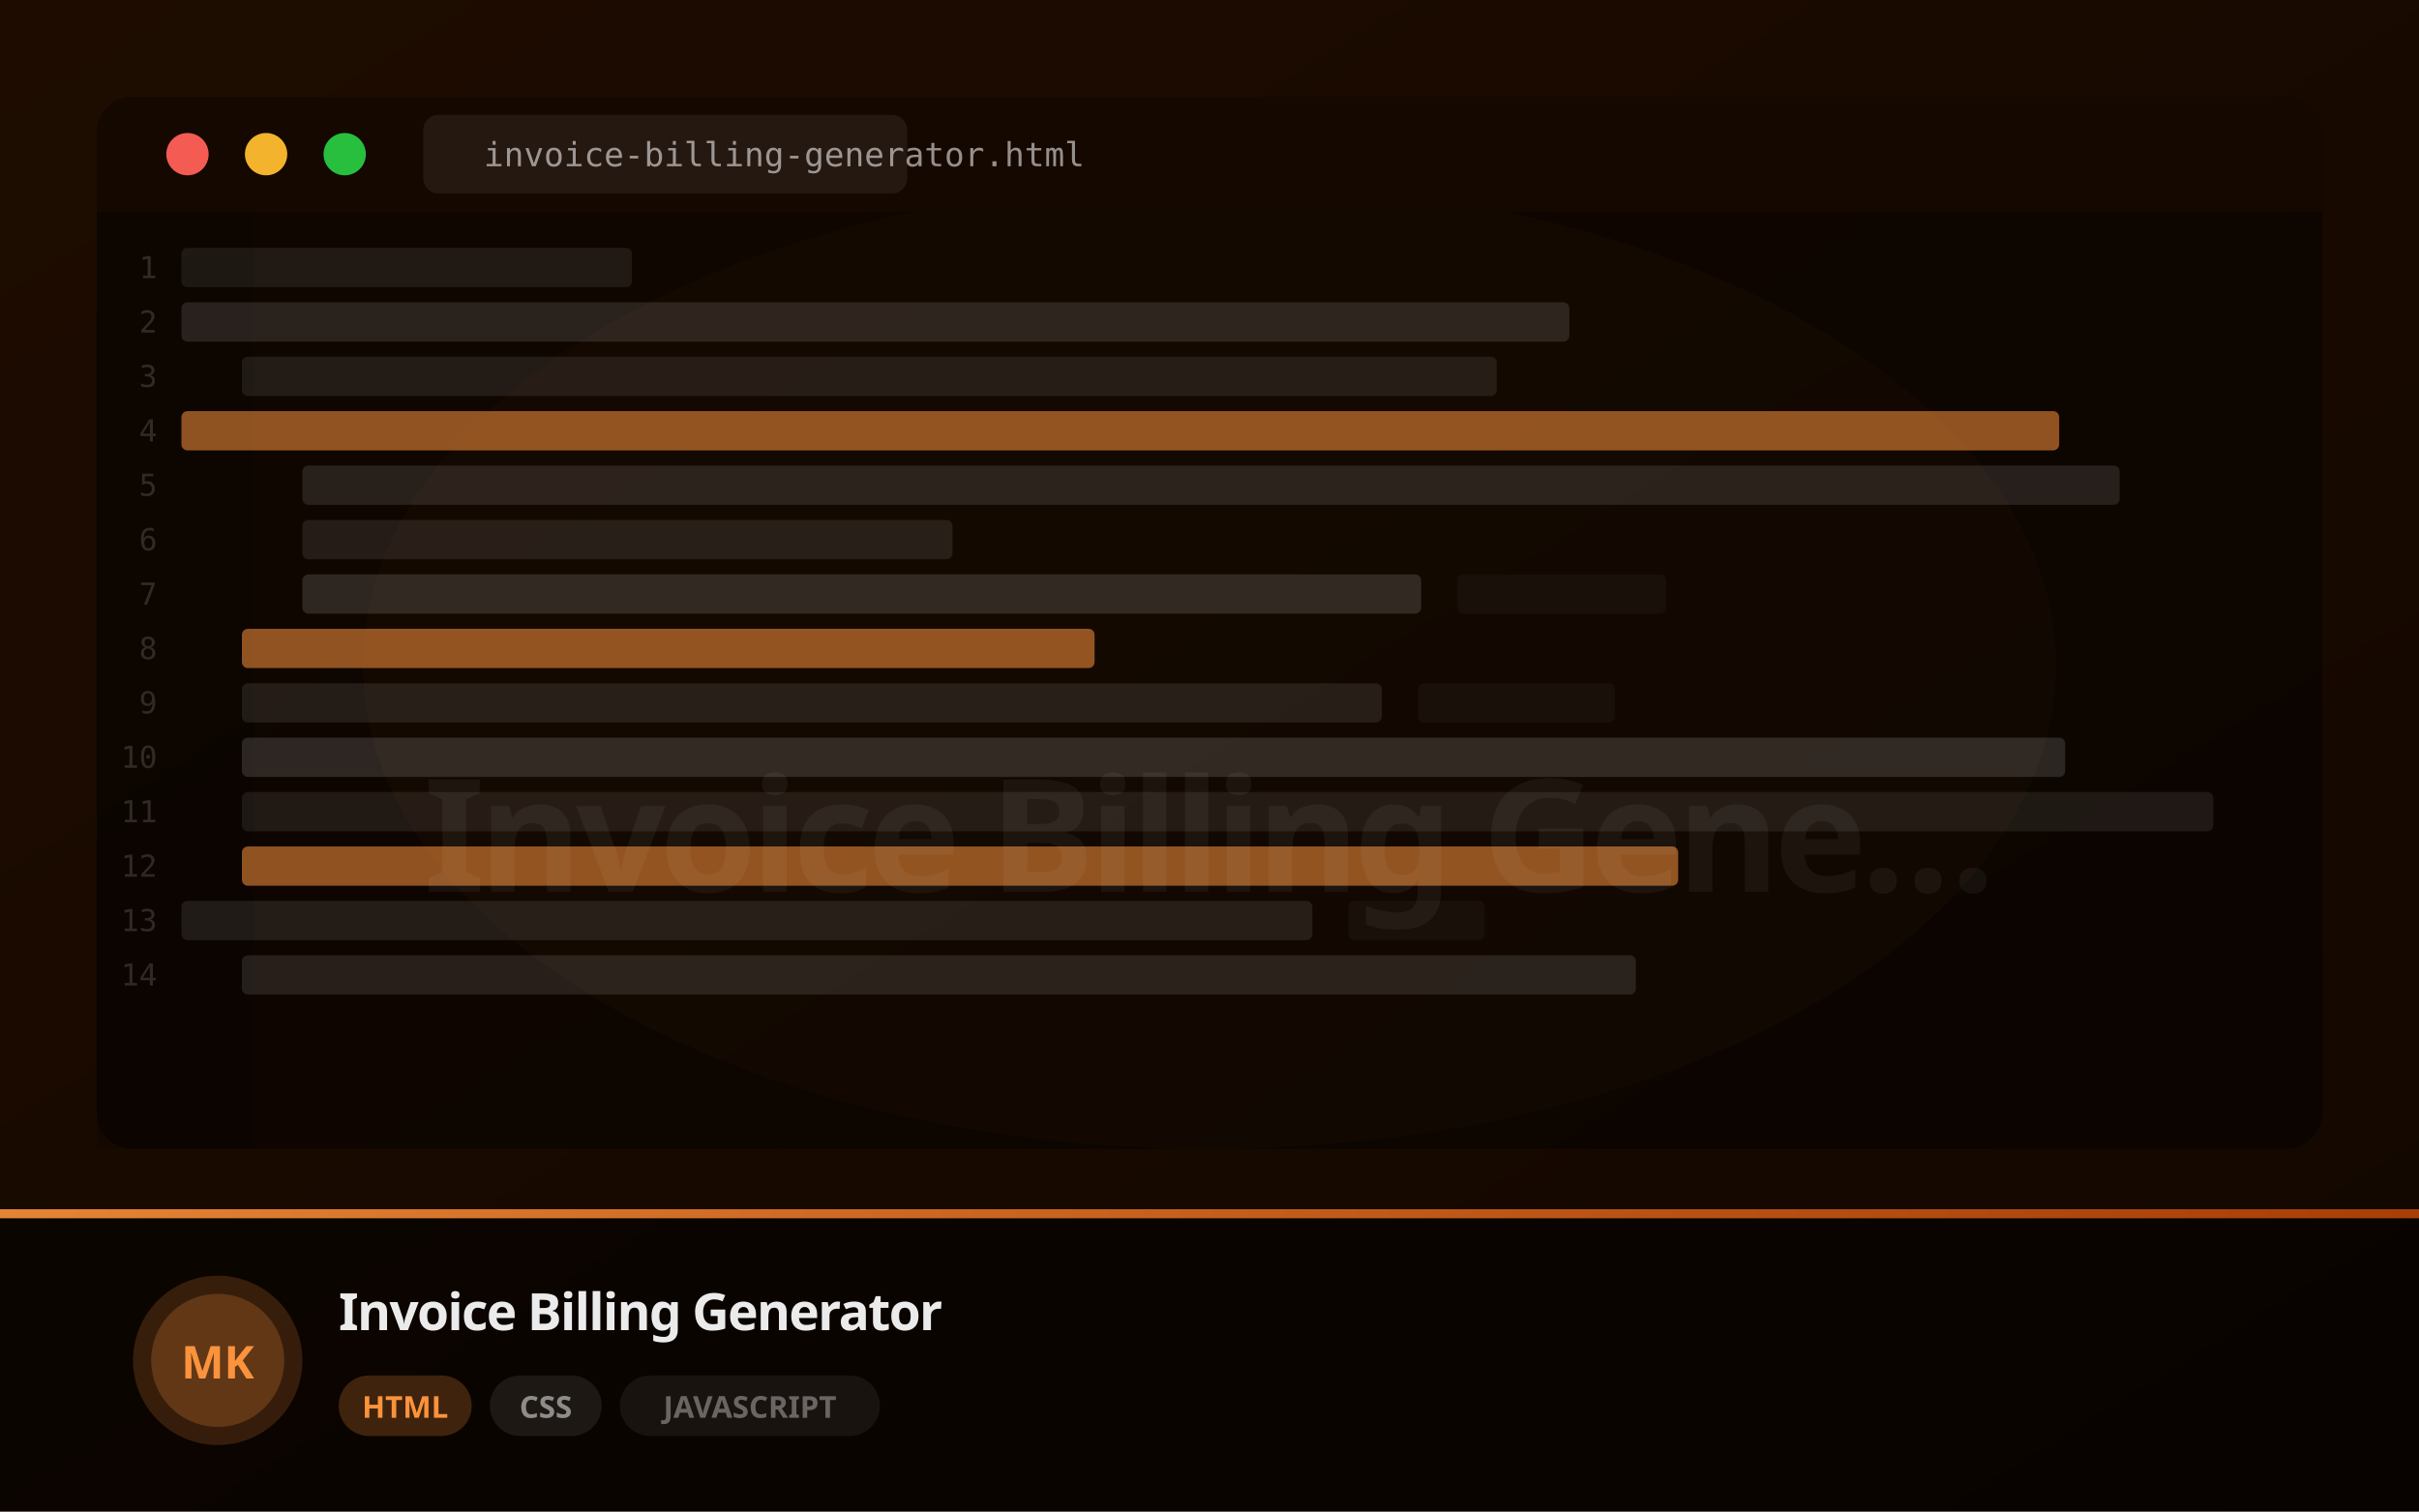
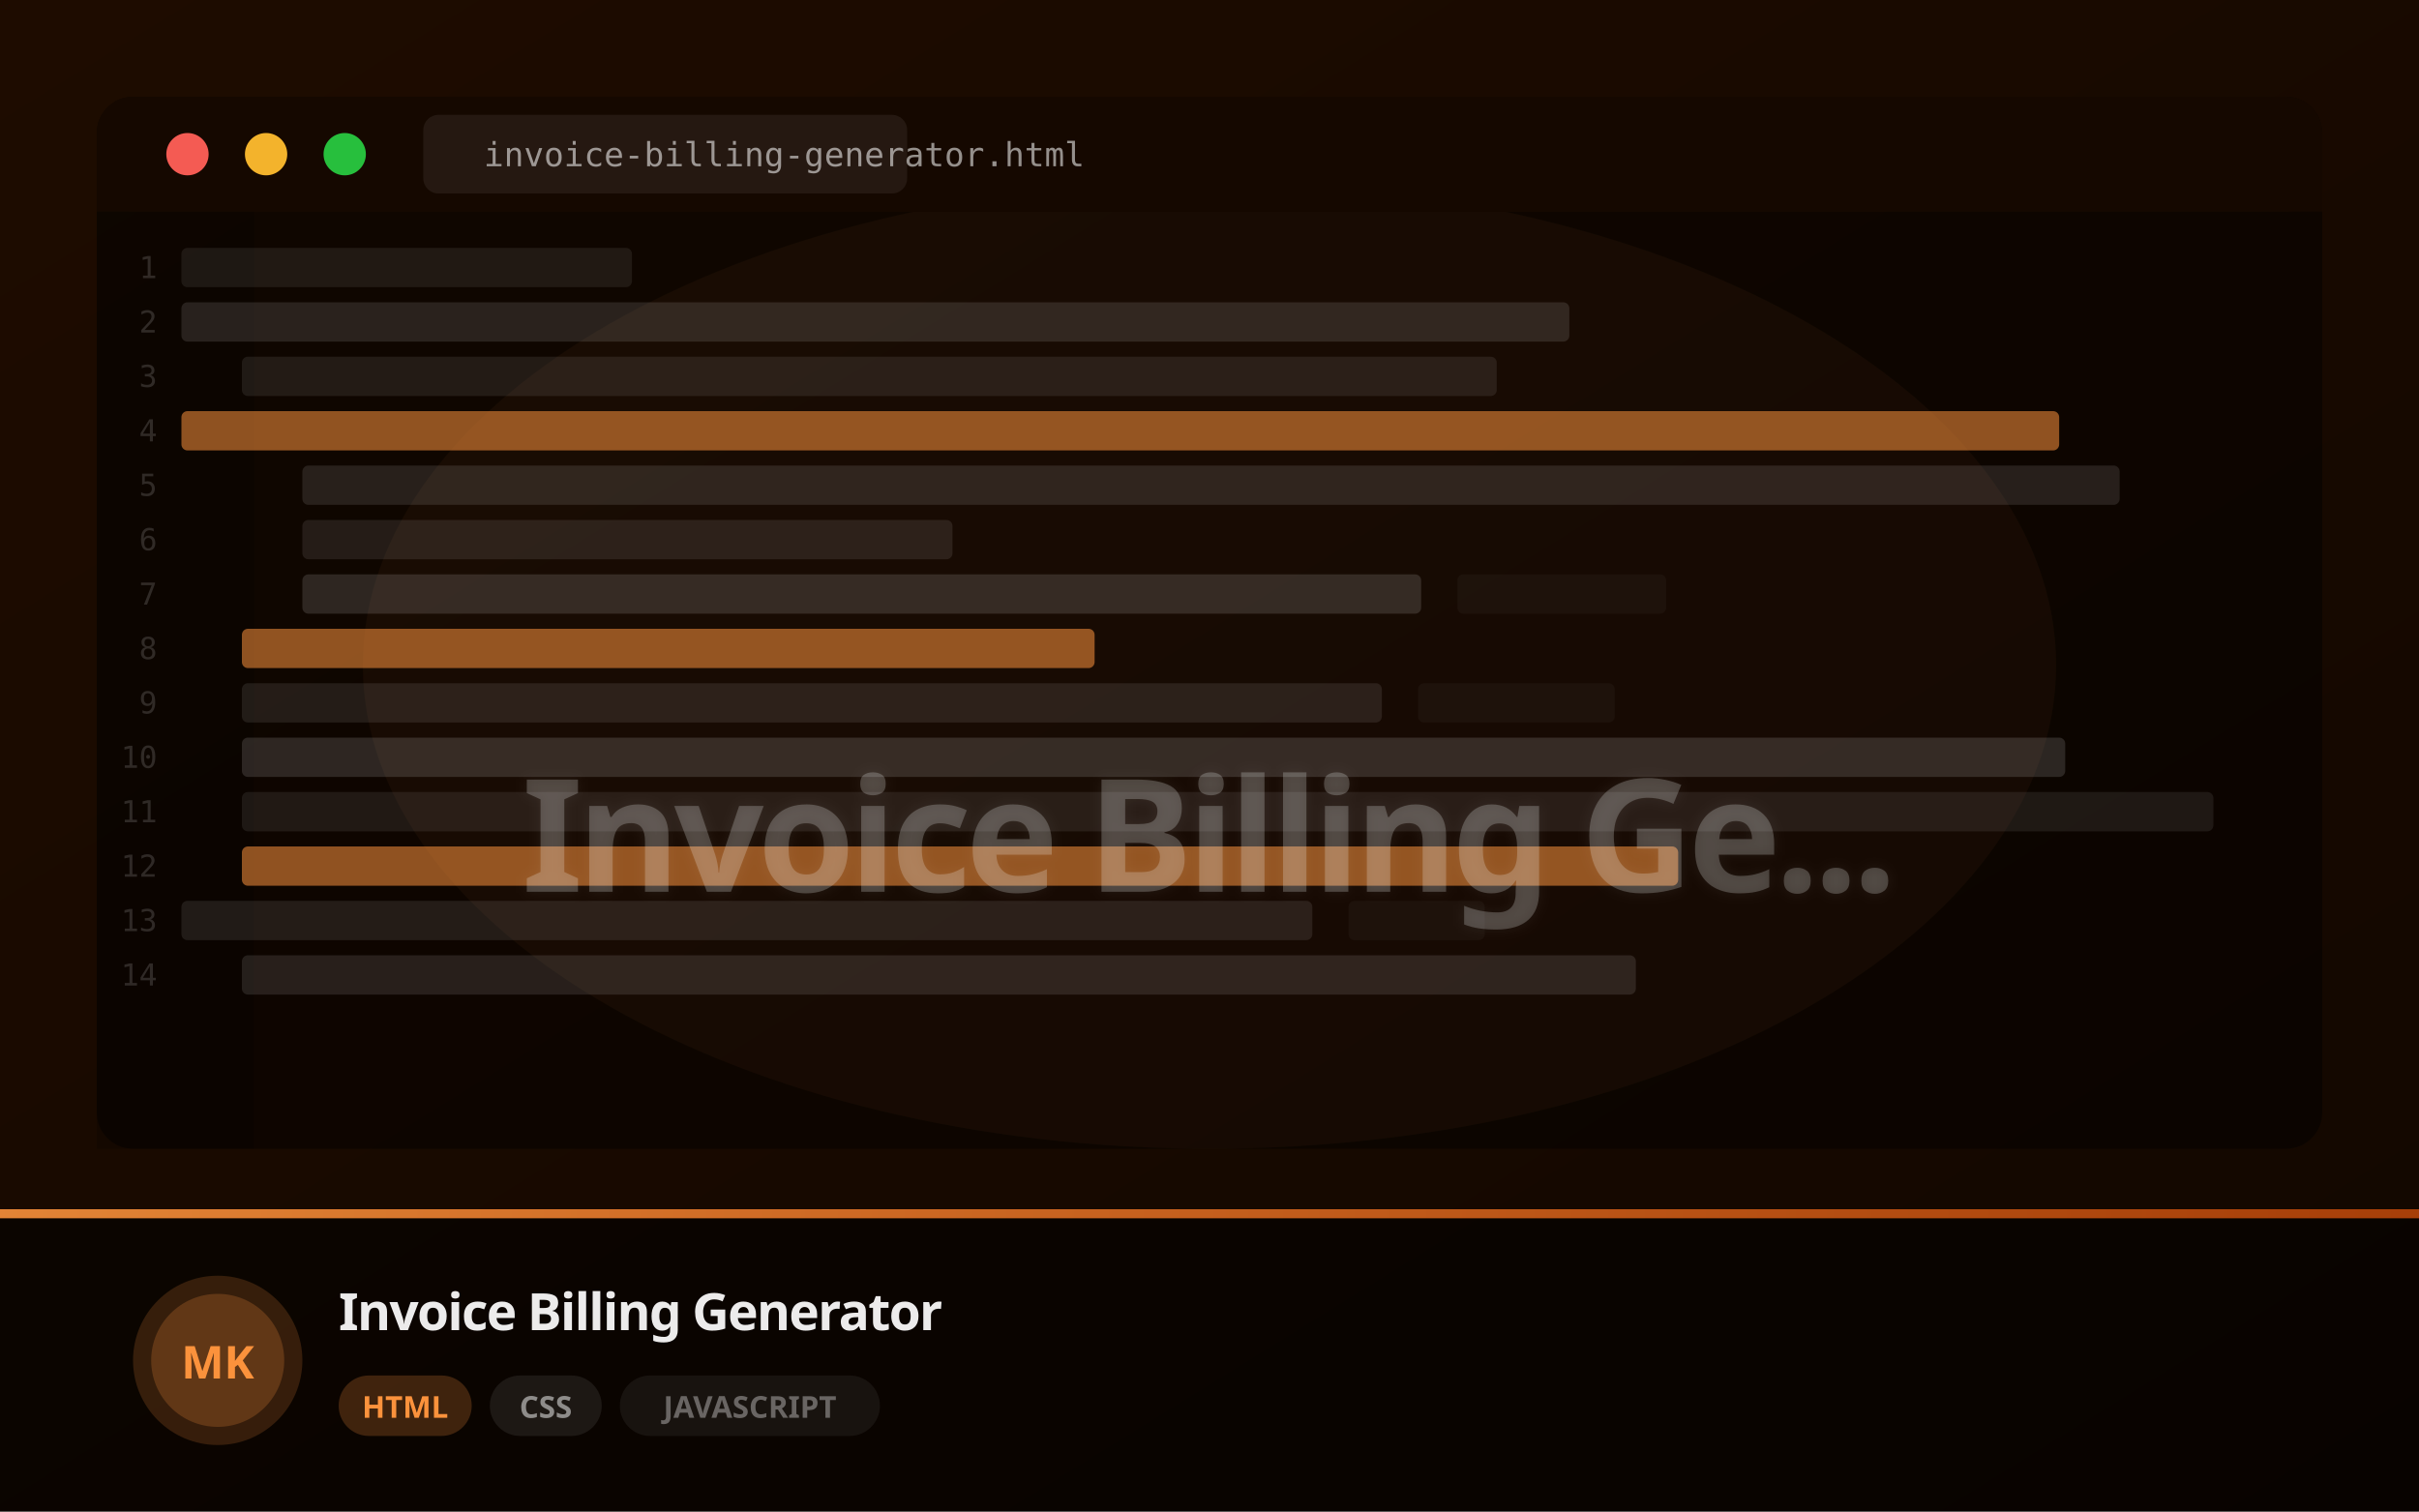
<svg xmlns="http://www.w3.org/2000/svg" width="800" height="500" viewBox="0 0 800 500">
  <defs>
    <linearGradient id="g" x1="0%" y1="0%" x2="100%" y2="100%">
      <stop offset="0%" stop-color="#1e0c00" />
      <stop offset="100%" stop-color="#120700" />
    </linearGradient>
    <linearGradient id="bar" x1="0%" y1="0%" x2="100%" y2="0%">
      <stop offset="0%" stop-color="#fb923c" stop-opacity="0.9" />
      <stop offset="100%" stop-color="#ea580c" stop-opacity="0.7" />
    </linearGradient>
    <clipPath id="clip">
      <rect width="800" height="500" rx="0" />
    </clipPath>
+     <filter id="softText">
+       <feGaussianBlur stdDeviation="2" />
+     </filter>
  </defs>
  <rect width="800" height="500" fill="url(#g)" clip-path="url(#clip)" />
-   <ellipse cx="400" cy="220" rx="280" ry="160" fill="#fb923c" opacity="0.04" />
+   <ellipse cx="400" cy="220" rx="280" ry="160" fill="#fb923c" opacity="0.08" />
  <rect x="32" y="32" width="736" height="348" rx="12" fill="rgba(0,0,0,0.45)" />
  <rect x="32" y="32" width="736" height="38" rx="12" fill="#150800" />
  <rect x="32" y="56" width="736" height="14" fill="#150800" />
  <circle cx="62" cy="51" r="7" fill="#ff5f57" opacity="0.95" />
  <circle cx="88" cy="51" r="7" fill="#febc2e" opacity="0.95" />
  <circle cx="114" cy="51" r="7" fill="#28c840" opacity="0.95" />
  <rect x="140" y="38" width="160" height="26" rx="5" fill="rgba(255,255,255,0.07)" />
  <text x="160" y="55" fill="rgba(255,255,255,0.55)" font-size="11" font-family="monospace">invoice-billing-generator.html</text>
  <rect x="32" y="70" width="52" height="310" fill="rgba(0,0,0,0.2)" />
  <text x="52" y="92" text-anchor="end" fill="rgba(255,255,255,0.15)" font-size="10" font-family="monospace">1</text>
  <rect x="60" y="82" width="149" height="13" rx="2" fill="rgba(255,255,255,0.078)" opacity="1" />
  <text x="52" y="110" text-anchor="end" fill="rgba(255,255,255,0.15)" font-size="10" font-family="monospace">2</text>
  <rect x="60" y="100" width="459" height="13" rx="2" fill="rgba(255,255,255,0.114)" opacity="1" />
  <text x="52" y="128" text-anchor="end" fill="rgba(255,255,255,0.15)" font-size="10" font-family="monospace">3</text>
  <rect x="80" y="118" width="415" height="13" rx="2" fill="rgba(255,255,255,0.085)" opacity="1" />
  <text x="52" y="146" text-anchor="end" fill="rgba(255,255,255,0.15)" font-size="10" font-family="monospace">4</text>
  <rect x="60" y="136" width="621" height="13" rx="2" fill="#fb923c" opacity="0.55" />
  <text x="52" y="164" text-anchor="end" fill="rgba(255,255,255,0.15)" font-size="10" font-family="monospace">5</text>
  <rect x="100" y="154" width="601" height="13" rx="2" fill="rgba(255,255,255,0.108)" opacity="1" />
  <text x="52" y="182" text-anchor="end" fill="rgba(255,255,255,0.15)" font-size="10" font-family="monospace">6</text>
  <rect x="100" y="172" width="215" height="13" rx="2" fill="rgba(255,255,255,0.092)" opacity="1" />
  <text x="52" y="200" text-anchor="end" fill="rgba(255,255,255,0.15)" font-size="10" font-family="monospace">7</text>
  <rect x="100" y="190" width="370" height="13" rx="2" fill="rgba(255,255,255,0.132)" opacity="1" />
  <rect x="482" y="190" width="69" height="13" rx="2" fill="rgba(255,255,255,0.057)" opacity="0.6" />
  <text x="52" y="218" text-anchor="end" fill="rgba(255,255,255,0.15)" font-size="10" font-family="monospace">8</text>
  <rect x="80" y="208" width="282" height="13" rx="2" fill="#fb923c" opacity="0.55" />
  <text x="52" y="236" text-anchor="end" fill="rgba(255,255,255,0.15)" font-size="10" font-family="monospace">9</text>
  <rect x="80" y="226" width="377" height="13" rx="2" fill="rgba(255,255,255,0.093)" opacity="1" />
  <rect x="469" y="226" width="65" height="13" rx="2" fill="rgba(255,255,255,0.052)" opacity="0.6" />
  <text x="52" y="254" text-anchor="end" fill="rgba(255,255,255,0.15)" font-size="10" font-family="monospace">10</text>
  <rect x="80" y="244" width="603" height="13" rx="2" fill="rgba(255,255,255,0.134)" opacity="1" />
  <text x="52" y="272" text-anchor="end" fill="rgba(255,255,255,0.15)" font-size="10" font-family="monospace">11</text>
  <rect x="80" y="262" width="652" height="13" rx="2" fill="rgba(255,255,255,0.081)" opacity="1" />
  <text x="52" y="290" text-anchor="end" fill="rgba(255,255,255,0.15)" font-size="10" font-family="monospace">12</text>
  <rect x="80" y="280" width="475" height="13" rx="2" fill="#fb923c" opacity="0.55" />
  <text x="52" y="308" text-anchor="end" fill="rgba(255,255,255,0.15)" font-size="10" font-family="monospace">13</text>
  <rect x="60" y="298" width="374" height="13" rx="2" fill="rgba(255,255,255,0.093)" opacity="1" />
  <rect x="446" y="298" width="45" height="13" rx="2" fill="rgba(255,255,255,0.051)" opacity="0.6" />
  <text x="52" y="326" text-anchor="end" fill="rgba(255,255,255,0.15)" font-size="10" font-family="monospace">14</text>
  <rect x="80" y="316" width="461" height="13" rx="2" fill="rgba(255,255,255,0.108)" opacity="1" />
-   <text x="400" y="295" text-anchor="middle" fill="rgba(255,255,255,0.05)" font-size="52" font-weight="900" font-family="system-ui,sans-serif" letter-spacing="-2">Invoice Billing Gene…</text>
+   <text x="400" y="295" text-anchor="middle" fill="rgba(248,250,252,0.22)" font-size="52" font-weight="900" font-family="system-ui,sans-serif" letter-spacing="-2">
+     Invoice Billing Ge...
+   </text>
+   <text x="400" y="295" text-anchor="middle" fill="rgba(255,255,255,0.06)" font-size="52" font-weight="900" font-family="system-ui,sans-serif" letter-spacing="-2" filter="url(#softText)">
+     Invoice Billing Ge...
+   </text>
  <rect x="0" y="400" width="800" height="100" fill="rgba(0,0,0,0.55)" />
  <rect x="0" y="400" width="800" height="3" fill="url(#bar)" />
  <circle cx="72" cy="450" r="28" fill="#fb923c" opacity="0.18" />
  <circle cx="72" cy="450" r="22" fill="#fb923c" opacity="0.22" />
  <text x="72" y="456" text-anchor="middle" fill="#fb923c" font-size="15" font-weight="800" font-family="system-ui,sans-serif">MK</text>
  <text x="112" y="440" fill="rgba(255,255,255,0.92)" font-size="17" font-weight="800" font-family="system-ui,sans-serif" letter-spacing="-0.5">Invoice Billing Generator</text>
  <rect x="112" y="455" width="44" height="20" rx="10" fill="#fb923c" opacity="0.22" />
  <text x="134" y="469" text-anchor="middle" fill="#fb923c" font-size="10" font-weight="700" font-family="system-ui,sans-serif">HTML</text>
  <rect x="162" y="455" width="37" height="20" rx="10" fill="rgba(255,255,255,0.08)" />
  <text x="180.5" y="469" text-anchor="middle" fill="rgba(255,255,255,0.5)" font-size="10" font-weight="600" font-family="system-ui,sans-serif">CSS</text>
  <rect x="205" y="455" width="86" height="20" rx="10" fill="rgba(255,255,255,0.06)" />
  <text x="248" y="469" text-anchor="middle" fill="rgba(255,255,255,0.35)" font-size="10" font-weight="600" font-family="system-ui,sans-serif">JAVASCRIPT</text>
</svg>
